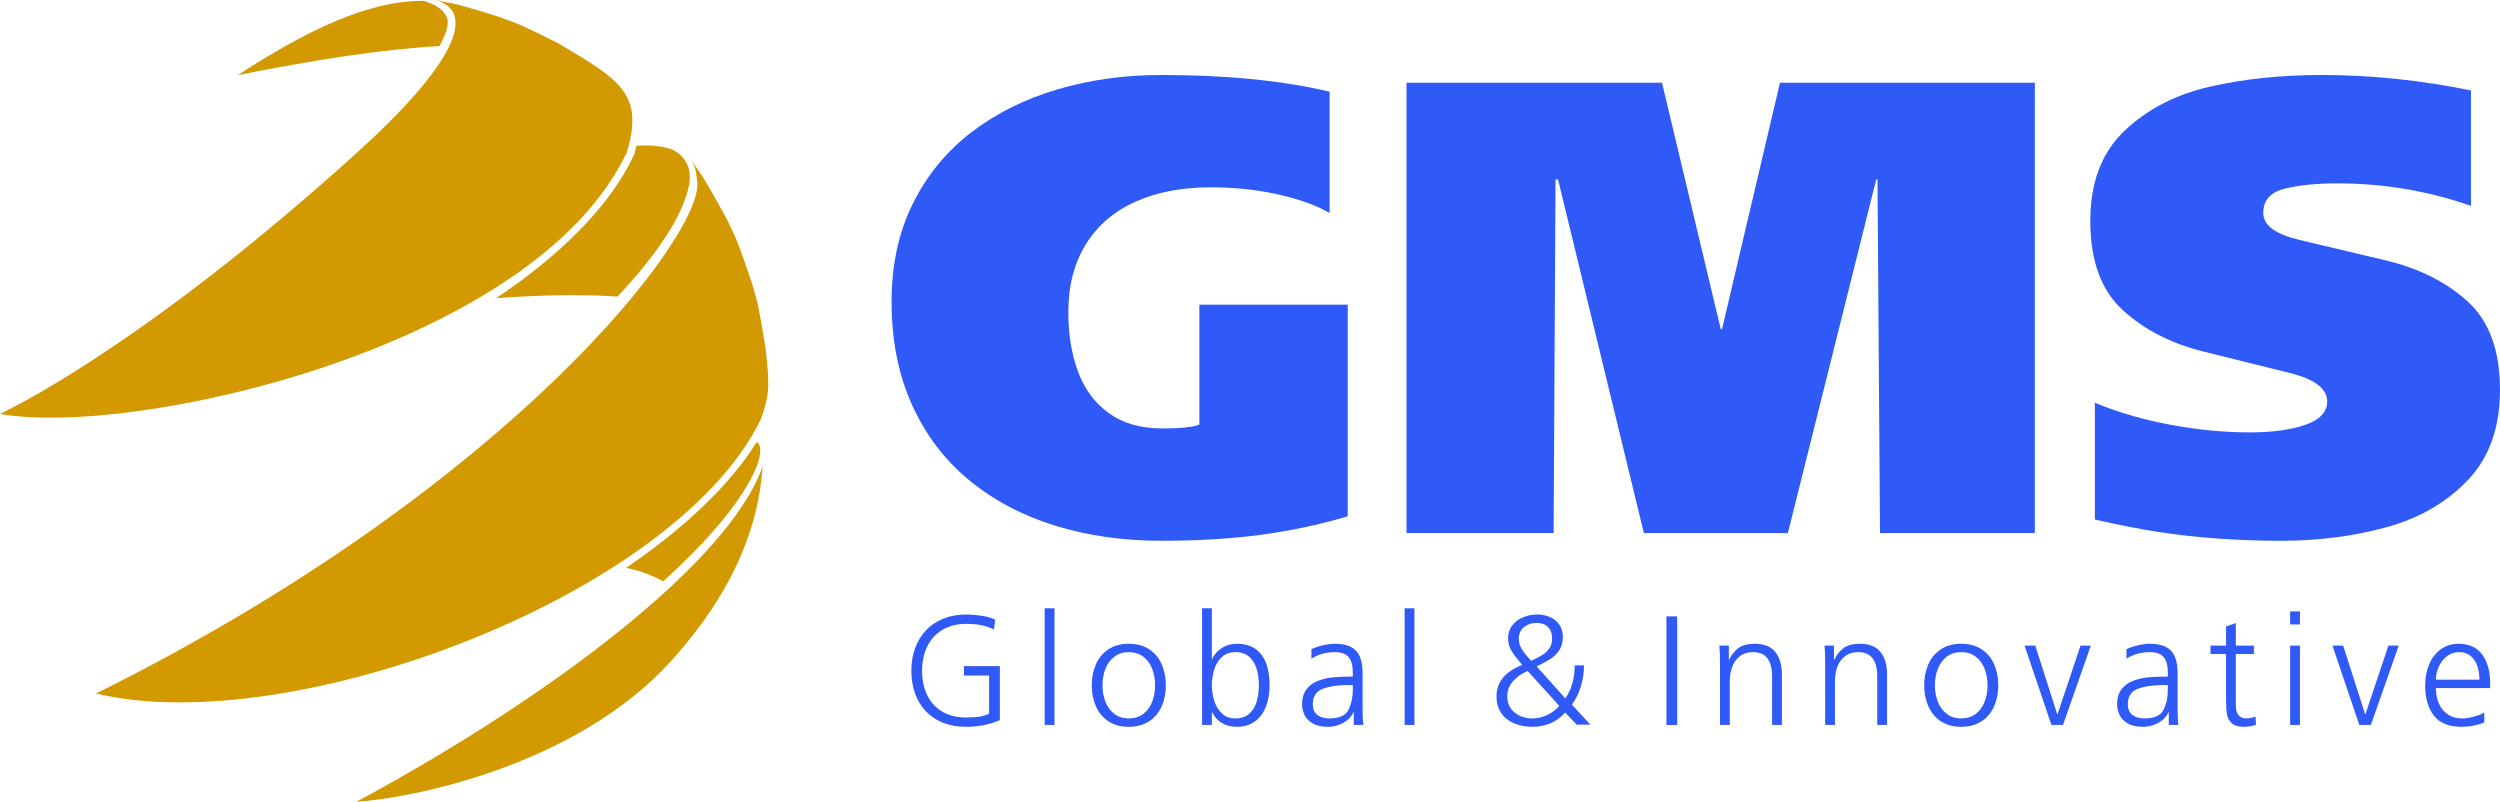
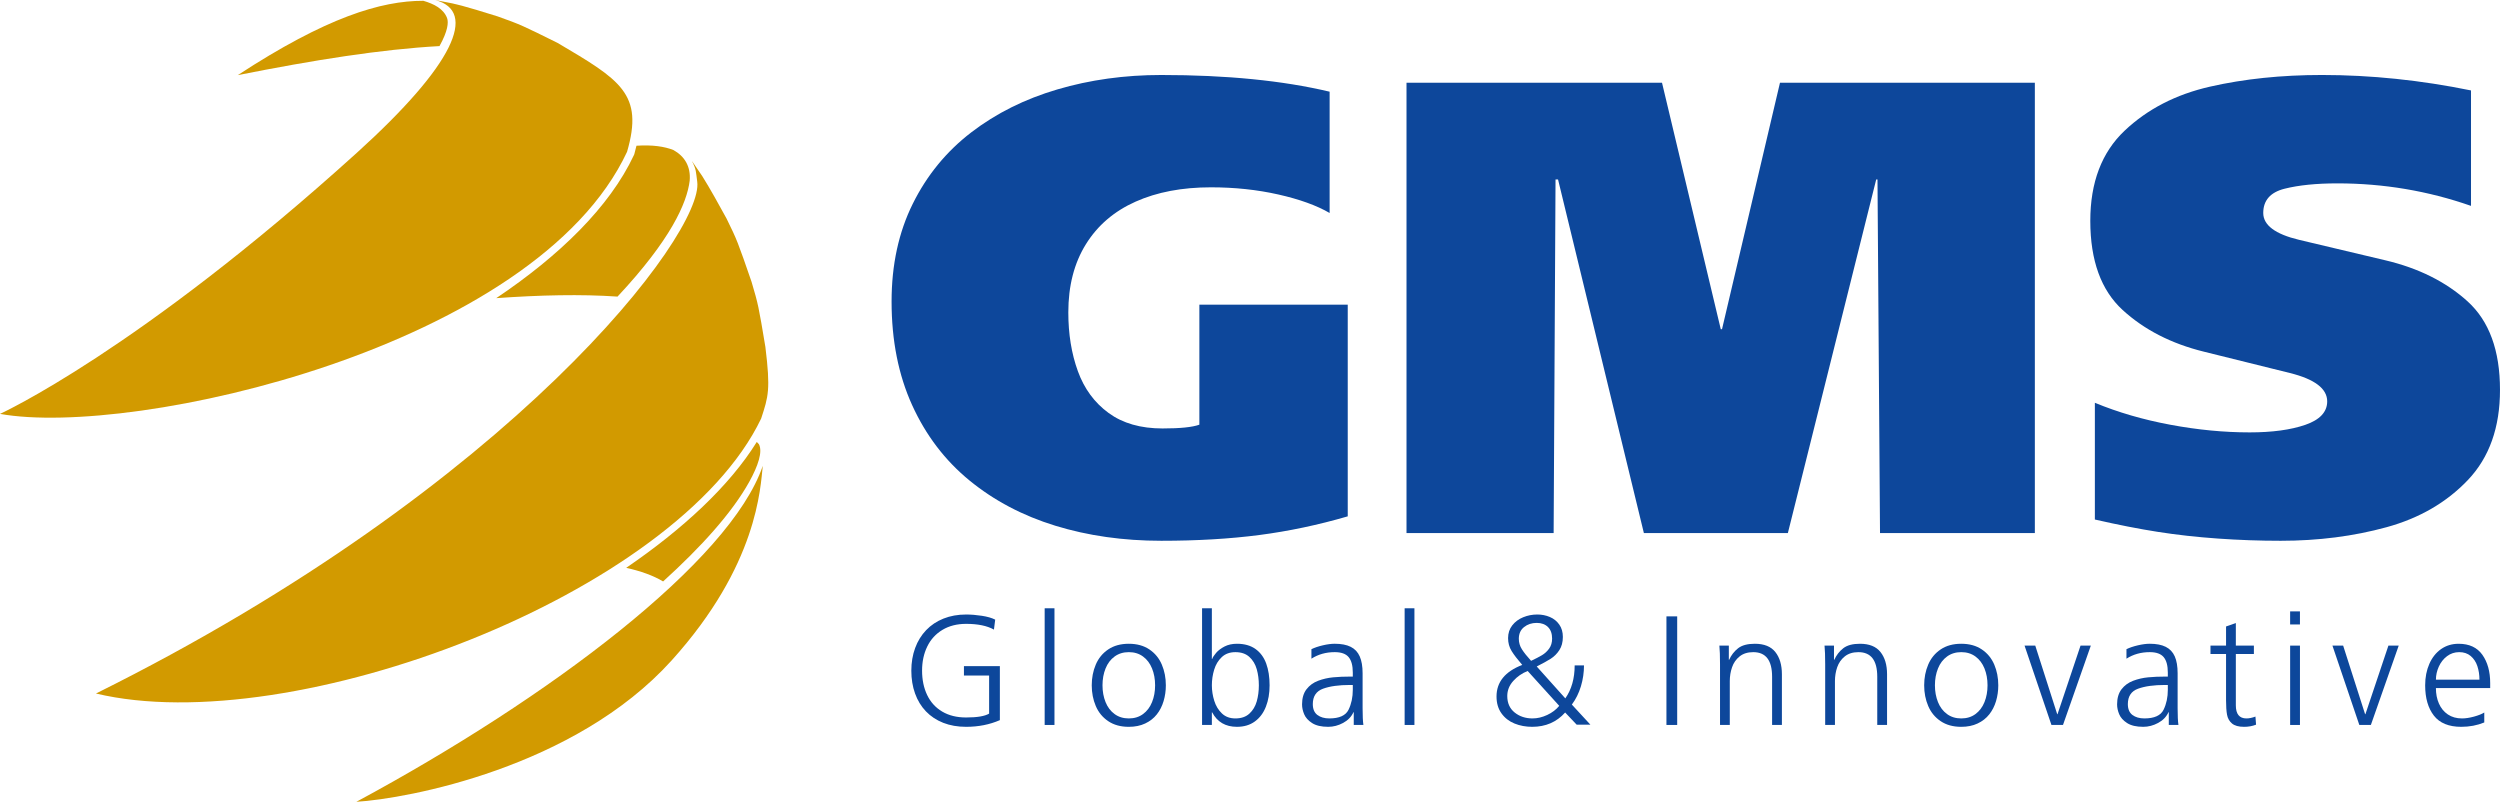
<svg xmlns="http://www.w3.org/2000/svg" xmlns:xlink="http://www.w3.org/1999/xlink" version="1.1" id="Шар_1" x="0px" y="0px" width="386.047px" height="123.814px" viewBox="0 0 386.047 123.814" enable-background="new 0 0 386.047 123.814" xml:space="preserve">
  <g>
    <defs>
      <rect id="SVGID_1_" width="386.047" height="123.814" />
    </defs>
    <clipPath id="SVGID_2_">
      <use xlink:href="#SVGID_1_" overflow="visible" />
    </clipPath>
    <path clip-path="url(#SVGID_2_)" fill="#D29A00" d="M97.959,23.767l-0.028,0.089l-0.037,0.084   c-3.763,8.048-11.574,15.591-21.264,22.1c6.746-0.48,13.088-0.63,18.726-0.24c8.219-8.783,10.716-14.433,11.145-17.89   c0.188-2.204-0.779-3.776-2.514-4.743c-1.385-0.544-3.207-0.826-5.704-0.664C98.182,22.918,98.085,23.329,97.959,23.767" />
    <path clip-path="url(#SVGID_2_)" fill="#D29A00" d="M115.708,74.385c1.351-2.437,2.091-4.644,1.483-5.786   c-0.093-0.128-0.219-0.232-0.334-0.348c-4.212,6.79-11.4,13.447-20.159,19.431c2.224,0.5,4.168,1.183,5.697,2.105   C108.243,84.484,113.054,79.179,115.708,74.385" />
    <path clip-path="url(#SVGID_2_)" fill="#D29A00" d="M69.036,2.789c-0.546-1.455-2.071-2.204-3.66-2.664   c-6.522-0.016-15.013,2.553-28.658,11.477c11.739-2.329,22.156-3.995,31.148-4.484C69.159,4.794,69.286,3.459,69.036,2.789" />
    <path clip-path="url(#SVGID_2_)" fill="#D29A00" d="M55.03,123.814c7.877-0.484,33.735-5.278,48.676-21.822   c13.344-14.777,13.7-26.711,14.083-30.058C112.737,86.703,84.926,107.708,55.03,123.814 M14.818,107.091   c30.251,7.241,89.703-15.276,102.716-42.454c1.126-3.427,1.464-4.461,0.657-11.06c-1.056-6.31-1.096-6.553-2.134-10.048   c-2.138-6.19-2.222-6.434-3.864-9.779c-1.089-1.993-2.554-4.648-3.762-6.571l-1.596-2.329c0.709,1.36,0.611,1.62,0.83,3.205   C108.756,35.935,79.335,75.048,14.818,107.091 M0,63.913c20.585,3.706,82.675-10.192,96.831-40.476   c2.605-8.939-1.019-11.078-10.711-16.8c-5.396-2.674-5.719-2.84-9.285-4.108C71.383,0.842,70.938,0.704,67.16,0l0.058,0.011   c6.589,1.745,2.868,10.019-12.051,23.526C21.247,54.245,0,63.913,0,63.913" />
-     <path clip-path="url(#SVGID_2_)" fill="#305AF7" d="M208.117,47.044v32.689c-4.557,1.331-9.108,2.291-13.657,2.884   c-4.549,0.591-9.595,0.889-15.14,0.889c-5.873,0-11.325-0.777-16.36-2.324c-5.035-1.548-9.447-3.876-13.242-6.979   c-3.796-3.107-6.75-6.987-8.866-11.64c-2.117-4.655-3.175-9.988-3.175-16.004c0-5.659,1.089-10.69,3.271-15.092   c2.182-4.404,5.19-8.076,9.024-11.02c3.835-2.943,8.271-5.157,13.306-6.64c5.036-1.485,10.383-2.227,16.042-2.227   c10.086,0,18.752,0.861,26,2.579v18.731c-2.01-1.169-4.654-2.121-7.93-2.86c-3.273-0.738-6.746-1.104-10.409-1.104   c-4.443,0-8.319,0.735-11.627,2.213c-3.308,1.474-5.866,3.668-7.674,6.578c-1.809,2.911-2.712,6.418-2.712,10.52   c0,3.339,0.49,6.365,1.472,9.073c0.98,2.708,2.56,4.86,4.742,6.458c2.182,1.596,4.959,2.394,8.331,2.394   c2.725,0,4.622-0.193,5.692-0.583V47.044H208.117z" />
-     <polygon clip-path="url(#SVGID_2_)" fill="#305AF7" points="217.191,82.314 217.191,12.773 256.645,12.773 265.719,50.839    265.91,50.839 274.863,12.773 314.219,12.773 314.219,82.314 290.309,82.314 289.92,27.709 289.723,27.709 276.08,82.314    253.846,82.314 240.59,27.709 240.203,27.709 239.91,82.314  " />
-     <path clip-path="url(#SVGID_2_)" fill="#305AF7" d="M381.57,13.964v17.828c-6.633-2.316-13.508-3.476-20.625-3.476   c-3.244,0-5.963,0.274-8.162,0.825c-2.197,0.553-3.295,1.802-3.295,3.748c0,1.88,1.844,3.262,5.531,4.145   c3.691,0.885,8.119,1.934,13.281,3.151c5.166,1.216,9.416,3.338,12.746,6.359c3.334,3.025,5,7.579,5,13.658   c0,5.804-1.65,10.443-4.951,13.915c-3.299,3.47-7.49,5.901-12.576,7.296c-5.082,1.395-10.527,2.094-16.332,2.094   c-3.242,0-6.479-0.114-9.705-0.343c-3.227-0.227-6.316-0.57-9.266-1.032c-2.953-0.462-6.197-1.1-9.73-1.909V62.196   c3.566,1.479,7.455,2.609,11.662,3.394c4.209,0.787,8.293,1.179,12.248,1.179c3.469,0,6.33-0.389,8.586-1.166   c2.252-0.779,3.381-1.987,3.381-3.623c0-1.963-1.918-3.422-5.752-4.379c-3.836-0.955-8.268-2.056-13.293-3.297   c-5.027-1.238-9.207-3.384-12.541-6.433c-3.33-3.049-4.996-7.636-4.996-13.768c0-5.933,1.762-10.571,5.289-13.912   c3.527-3.34,7.926-5.61,13.195-6.811c5.271-1.2,11.035-1.801,17.297-1.801C366.115,11.579,373.787,12.375,381.57,13.964" />
-     <path clip-path="url(#SVGID_2_)" fill="#305AF7" d="M152.738,110.195v-5.884h-3.888v-1.443h5.548v8.335   c-1.576,0.688-3.313,1.032-5.214,1.032c-1.306,0-2.483-0.206-3.531-0.618c-1.048-0.413-1.939-1.004-2.674-1.771   c-0.735-0.769-1.295-1.688-1.677-2.757c-0.384-1.07-0.576-2.244-0.576-3.528c0-1.262,0.198-2.429,0.59-3.495   c0.393-1.067,0.959-1.986,1.698-2.759c0.739-0.772,1.632-1.369,2.681-1.787c1.047-0.418,2.21-0.627,3.489-0.627   c0.762,0,1.572,0.065,2.428,0.196c0.857,0.132,1.545,0.329,2.065,0.596l-0.194,1.536c-1.059-0.591-2.493-0.886-4.299-0.886   c-1.404,0-2.621,0.31-3.651,0.927c-1.03,0.618-1.813,1.474-2.346,2.569c-0.534,1.094-0.801,2.338-0.801,3.729   c0,1.416,0.262,2.671,0.783,3.763c0.522,1.093,1.296,1.945,2.32,2.555c1.024,0.61,2.256,0.914,3.695,0.914   C150.897,110.792,152.082,110.592,152.738,110.195" />
-     <rect x="161.316" y="93.93" clip-path="url(#SVGID_2_)" fill="#305AF7" width="1.514" height="18.018" />
-     <path clip-path="url(#SVGID_2_)" fill="#305AF7" d="M168.586,105.825c0-1.158,0.207-2.224,0.622-3.199   c0.414-0.976,1.054-1.756,1.918-2.34c0.865-0.585,1.925-0.877,3.181-0.877s2.316,0.292,3.181,0.877   c0.864,0.584,1.504,1.364,1.919,2.34c0.414,0.976,0.622,2.041,0.622,3.199c0,0.845-0.116,1.656-0.347,2.434   c-0.23,0.778-0.58,1.465-1.047,2.056c-0.468,0.592-1.067,1.062-1.796,1.404c-0.729,0.345-1.574,0.517-2.532,0.517   c-1.256,0-2.316-0.292-3.181-0.877c-0.864-0.584-1.504-1.363-1.918-2.337C168.793,108.047,168.586,106.982,168.586,105.825    M170.247,105.825c0,0.949,0.157,1.813,0.472,2.595c0.314,0.78,0.779,1.396,1.396,1.844c0.615,0.452,1.347,0.675,2.196,0.675   c0.852,0,1.585-0.223,2.196-0.675c0.612-0.448,1.075-1.063,1.39-1.844c0.315-0.781,0.473-1.646,0.473-2.595   c0-0.953-0.158-1.822-0.473-2.601c-0.315-0.78-0.778-1.396-1.39-1.845c-0.611-0.45-1.344-0.676-2.196-0.676   c-0.849,0-1.581,0.226-2.196,0.676c-0.617,0.449-1.082,1.064-1.396,1.845C170.404,104.002,170.247,104.872,170.247,105.825" />
-     <path clip-path="url(#SVGID_2_)" fill="#305AF7" d="M185.621,111.948V93.929h1.513v7.83h0.048c0.09-0.258,0.294-0.572,0.61-0.944   c0.317-0.371,0.748-0.698,1.296-0.982c0.548-0.283,1.187-0.424,1.917-0.424c1.155,0,2.108,0.268,2.864,0.806   c0.753,0.538,1.306,1.287,1.656,2.246c0.349,0.96,0.524,2.082,0.524,3.364c0,1.224-0.188,2.322-0.568,3.293   c-0.379,0.973-0.948,1.735-1.706,2.288c-0.759,0.554-1.682,0.829-2.77,0.829c-1.763,0-3.037-0.744-3.823-2.234h-0.048v1.947   H185.621z M194.391,105.825c0-0.888-0.108-1.717-0.325-2.484c-0.218-0.769-0.596-1.399-1.136-1.895   c-0.539-0.494-1.26-0.742-2.164-0.742c-0.859,0-1.562,0.256-2.105,0.77c-0.543,0.512-0.934,1.158-1.17,1.938   c-0.237,0.779-0.356,1.584-0.356,2.413c0,0.81,0.124,1.606,0.37,2.393c0.247,0.785,0.64,1.437,1.183,1.95   c0.541,0.516,1.234,0.771,2.078,0.771c0.904,0,1.625-0.247,2.164-0.743c0.541-0.497,0.918-1.127,1.136-1.893   C194.282,107.539,194.391,106.712,194.391,105.825" />
-     <path clip-path="url(#SVGID_2_)" fill="#305AF7" d="M209.045,111.948v-1.971h-0.047c-0.316,0.7-0.848,1.252-1.59,1.654   c-0.744,0.402-1.514,0.604-2.307,0.604c-1.061,0-1.892-0.194-2.492-0.583s-1.009-0.844-1.224-1.365   c-0.216-0.519-0.323-1.023-0.323-1.512c0-0.966,0.229-1.746,0.688-2.34c0.457-0.595,1.055-1.031,1.789-1.309   c0.736-0.277,1.51-0.455,2.318-0.534c0.812-0.078,1.729-0.116,2.754-0.116h0.287v-0.623c0-1.074-0.213-1.868-0.643-2.381   c-0.428-0.513-1.143-0.769-2.145-0.769c-1.352,0-2.553,0.337-3.601,1.01v-1.467c0.481-0.235,1.067-0.432,1.757-0.595   s1.305-0.243,1.844-0.243c1.01,0,1.83,0.157,2.465,0.475c0.634,0.316,1.098,0.81,1.393,1.478c0.295,0.669,0.443,1.538,0.443,2.609   v5.409c0,1.153,0.041,2.009,0.123,2.568H209.045z M208.898,106.516v-0.744h-0.434c-1.712,0-3.098,0.191-4.156,0.575   c-1.056,0.383-1.586,1.177-1.586,2.381c0,0.762,0.237,1.322,0.709,1.677c0.473,0.355,1.088,0.533,1.842,0.533   c1.541,0,2.531-0.447,2.969-1.345S208.898,107.67,208.898,106.516" />
-     <rect x="216.902" y="93.93" clip-path="url(#SVGID_2_)" fill="#305AF7" width="1.512" height="18.018" />
-     <path clip-path="url(#SVGID_2_)" fill="#305AF7" d="M237.299,102.916l4.416,4.927c0.963-1.381,1.443-3.079,1.443-5.097h1.441   c0,1.099-0.158,2.176-0.477,3.235c-0.32,1.058-0.785,1.996-1.399,2.817l2.862,3.103h-2.119l-1.777-1.877   c-1.311,1.475-3.008,2.211-5.091,2.211c-0.987,0-1.897-0.17-2.733-0.51c-0.836-0.341-1.506-0.863-2.012-1.572   c-0.508-0.707-0.762-1.575-0.762-2.604c0-2.229,1.324-3.854,3.973-4.873c-0.732-0.843-1.279-1.557-1.643-2.146   c-0.363-0.588-0.545-1.252-0.545-1.99c0-0.763,0.213-1.42,0.645-1.972c0.43-0.551,0.99-0.969,1.684-1.252   c0.691-0.283,1.42-0.425,2.188-0.425c0.684,0,1.328,0.128,1.932,0.384c0.606,0.256,1.09,0.646,1.459,1.173   c0.367,0.526,0.551,1.161,0.551,1.903c0,0.81-0.182,1.49-0.543,2.042c-0.36,0.552-0.805,0.994-1.328,1.329   C238.938,102.055,238.217,102.455,237.299,102.916 M240.775,108.994l-4.873-5.38c-0.869,0.34-1.609,0.854-2.227,1.539   c-0.615,0.686-0.924,1.461-0.924,2.326c0,1.086,0.381,1.936,1.139,2.545c0.758,0.61,1.678,0.914,2.756,0.914   c0.756,0,1.514-0.179,2.275-0.535C239.686,110.045,240.303,109.575,240.775,108.994 M234.535,98.639c0,0.586,0.16,1.13,0.479,1.628   c0.317,0.5,0.791,1.092,1.416,1.78c0.696-0.327,1.257-0.619,1.683-0.874c0.426-0.254,0.793-0.591,1.1-1.011   c0.307-0.421,0.461-0.938,0.461-1.547c0-0.778-0.215-1.376-0.645-1.797c-0.432-0.421-1.008-0.631-1.73-0.631   c-0.764,0-1.414,0.213-1.953,0.643C234.806,97.258,234.535,97.862,234.535,98.639" />
-     <rect x="257.33" y="95.179" clip-path="url(#SVGID_2_)" fill="#305AF7" width="1.66" height="16.768" />
-     <path clip-path="url(#SVGID_2_)" fill="#305AF7" d="M265.604,111.948v-9.367c0-1.267-0.033-2.229-0.1-2.886h1.461v2.188h0.047   c0.325-0.716,0.783-1.307,1.375-1.774c0.594-0.467,1.457-0.7,2.59-0.7c1.436,0,2.49,0.424,3.166,1.275   c0.678,0.851,1.016,1.993,1.016,3.433v7.831h-1.514V104.5c0-2.531-0.969-3.796-2.908-3.796c-0.861,0-1.564,0.221-2.109,0.66   c-0.545,0.438-0.934,0.998-1.165,1.672c-0.233,0.674-0.351,1.387-0.351,2.138v6.774H265.604z" />
-     <path clip-path="url(#SVGID_2_)" fill="#305AF7" d="M281.842,111.948v-9.367c0-1.267-0.033-2.229-0.1-2.886h1.461v2.188h0.047   c0.324-0.716,0.783-1.307,1.375-1.774c0.594-0.467,1.455-0.7,2.59-0.7c1.436,0,2.49,0.424,3.166,1.275   c0.678,0.851,1.016,1.993,1.016,3.433v7.831h-1.514V104.5c0-2.531-0.969-3.796-2.908-3.796c-0.861,0-1.564,0.221-2.109,0.66   c-0.546,0.438-0.934,0.998-1.168,1.672c-0.232,0.674-0.348,1.387-0.348,2.138v6.774H281.842z" />
-     <path clip-path="url(#SVGID_2_)" fill="#305AF7" d="M297.129,105.825c0-1.158,0.207-2.224,0.623-3.199   c0.414-0.976,1.053-1.756,1.918-2.34c0.865-0.585,1.926-0.877,3.182-0.877s2.316,0.292,3.18,0.877   c0.865,0.584,1.504,1.364,1.92,2.34c0.414,0.976,0.621,2.041,0.621,3.199c0,0.845-0.115,1.656-0.345,2.434   c-0.231,0.778-0.581,1.465-1.05,2.056c-0.467,0.592-1.064,1.062-1.795,1.404c-0.73,0.345-1.574,0.517-2.531,0.517   c-1.256,0-2.316-0.292-3.182-0.877c-0.865-0.584-1.504-1.363-1.918-2.337C297.336,108.047,297.129,106.982,297.129,105.825    M298.789,105.825c0,0.949,0.158,1.813,0.473,2.595c0.314,0.78,0.779,1.396,1.396,1.844c0.615,0.452,1.348,0.675,2.195,0.675   c0.854,0,1.586-0.223,2.197-0.675c0.611-0.448,1.074-1.063,1.391-1.844c0.314-0.781,0.471-1.646,0.471-2.595   c0-0.953-0.156-1.822-0.471-2.601c-0.316-0.78-0.779-1.396-1.391-1.845c-0.611-0.45-1.344-0.676-2.197-0.676   c-0.848,0-1.58,0.226-2.195,0.676c-0.617,0.449-1.082,1.064-1.396,1.845C298.947,104.002,298.789,104.872,298.789,105.825" />
-     <polygon clip-path="url(#SVGID_2_)" fill="#305AF7" points="322.863,99.695 318.564,111.948 316.781,111.948 312.629,99.695    314.283,99.695 317.672,110.288 317.719,110.288 321.273,99.695  " />
-     <path clip-path="url(#SVGID_2_)" fill="#305AF7" d="M334.902,111.948v-1.971h-0.047c-0.318,0.7-0.848,1.252-1.592,1.654   c-0.742,0.402-1.512,0.604-2.307,0.604c-1.061,0-1.891-0.194-2.492-0.583c-0.6-0.389-1.008-0.844-1.223-1.365   c-0.215-0.519-0.322-1.023-0.322-1.512c0-0.966,0.229-1.746,0.686-2.34c0.457-0.595,1.055-1.031,1.791-1.309   s1.508-0.455,2.318-0.534c0.811-0.078,1.727-0.116,2.752-0.116h0.287v-0.623c0-1.074-0.213-1.868-0.641-2.381   c-0.43-0.513-1.143-0.769-2.145-0.769c-1.354,0-2.553,0.337-3.602,1.01v-1.467c0.48-0.235,1.066-0.432,1.756-0.595   c0.691-0.163,1.307-0.243,1.846-0.243c1.008,0,1.83,0.157,2.463,0.475c0.634,0.316,1.1,0.81,1.395,1.478   c0.295,0.669,0.441,1.538,0.441,2.609v5.409c0,1.153,0.041,2.009,0.125,2.568H334.902z M334.754,106.516v-0.744h-0.434   c-1.711,0-3.098,0.191-4.154,0.575c-1.06,0.383-1.586,1.177-1.586,2.381c0,0.762,0.236,1.322,0.709,1.677   c0.473,0.355,1.086,0.533,1.842,0.533c1.541,0,2.529-0.447,2.967-1.345S334.754,107.67,334.754,106.516" />
-     <path clip-path="url(#SVGID_2_)" fill="#305AF7" d="M348.043,99.695v1.296h-2.787v7.931c0,1.345,0.545,2.017,1.631,2.017   c0.424,0,0.889-0.096,1.396-0.286l0.094,1.249c-0.566,0.224-1.182,0.334-1.848,0.334c-0.84,0-1.463-0.173-1.871-0.52   c-0.406-0.346-0.66-0.796-0.762-1.351c-0.102-0.557-0.152-1.293-0.152-2.212v-7.162h-2.404v-1.296h2.404v-2.956l1.512-0.527v3.483   H348.043z" />
-     <path clip-path="url(#SVGID_2_)" fill="#305AF7" d="M355.154,96.428h-1.515v-2.018h1.515V96.428z M353.641,99.695h1.515v12.253   h-1.515V99.695z" />
-     <polygon clip-path="url(#SVGID_2_)" fill="#305AF7" points="370.406,99.695 366.107,111.948 364.324,111.948 360.172,99.695    361.826,99.695 365.217,110.288 365.264,110.288 368.816,99.695  " />
-     <path clip-path="url(#SVGID_2_)" fill="#305AF7" d="M383.619,110.024v1.537c-1.096,0.449-2.281,0.674-3.555,0.674   c-1.924,0-3.334-0.578-4.229-1.733c-0.896-1.155-1.344-2.715-1.344-4.677c0-1.232,0.215-2.337,0.645-3.313   c0.432-0.978,1.037-1.739,1.818-2.286c0.783-0.545,1.684-0.816,2.705-0.816c1.634,0,2.854,0.566,3.662,1.699   c0.806,1.135,1.211,2.594,1.211,4.377v0.768h-8.381c0,0.884,0.154,1.68,0.467,2.392c0.311,0.709,0.77,1.269,1.377,1.679   c0.609,0.41,1.338,0.615,2.191,0.615c0.531,0,1.145-0.093,1.84-0.28C382.721,110.469,383.25,110.258,383.619,110.024    M376.152,104.956h6.721c0-0.754-0.107-1.453-0.322-2.096c-0.215-0.644-0.559-1.163-1.029-1.561   c-0.471-0.396-1.061-0.596-1.769-0.596c-0.712,0-1.341,0.21-1.888,0.625c-0.549,0.416-0.971,0.954-1.268,1.613   C376.301,103.6,376.152,104.272,376.152,104.956" />
+     <path clip-path="url(#SVGID_2_)" fill="#0D479B" d="M208.117,47.044v32.689c-4.557,1.331-9.108,2.291-13.657,2.884   c-4.549,0.591-9.595,0.889-15.14,0.889c-5.873,0-11.325-0.777-16.36-2.324c-5.035-1.548-9.447-3.876-13.242-6.979   c-3.796-3.107-6.75-6.987-8.866-11.64c-2.117-4.655-3.175-9.988-3.175-16.004c0-5.659,1.089-10.69,3.271-15.092   c2.182-4.404,5.19-8.076,9.024-11.02c3.835-2.943,8.271-5.157,13.306-6.64c5.036-1.485,10.383-2.227,16.042-2.227   c10.086,0,18.752,0.861,26,2.579v18.731c-2.01-1.169-4.654-2.121-7.93-2.86c-3.273-0.738-6.746-1.104-10.409-1.104   c-4.443,0-8.319,0.735-11.627,2.213c-3.308,1.474-5.866,3.668-7.674,6.578c-1.809,2.911-2.712,6.418-2.712,10.52   c0,3.339,0.49,6.365,1.472,9.073c0.98,2.708,2.56,4.86,4.742,6.458c2.182,1.596,4.959,2.394,8.331,2.394   c2.725,0,4.622-0.193,5.692-0.583V47.044H208.117z" />
+     <polygon clip-path="url(#SVGID_2_)" fill="#0D479B" points="217.191,82.314 217.191,12.773 256.645,12.773 265.719,50.839    265.91,50.839 274.863,12.773 314.219,12.773 314.219,82.314 290.309,82.314 289.92,27.709 289.723,27.709 276.08,82.314    253.846,82.314 240.59,27.709 240.203,27.709 239.91,82.314  " />
+     <path clip-path="url(#SVGID_2_)" fill="#0D479B" d="M381.57,13.964v17.828c-6.633-2.316-13.508-3.476-20.625-3.476   c-3.244,0-5.963,0.274-8.162,0.825c-2.197,0.553-3.295,1.802-3.295,3.748c0,1.88,1.844,3.262,5.531,4.145   c3.691,0.885,8.119,1.934,13.281,3.151c5.166,1.216,9.416,3.338,12.746,6.359c3.334,3.025,5,7.579,5,13.658   c0,5.804-1.65,10.443-4.951,13.915c-3.299,3.47-7.49,5.901-12.576,7.296c-5.082,1.395-10.527,2.094-16.332,2.094   c-3.242,0-6.479-0.114-9.705-0.343c-3.227-0.227-6.316-0.57-9.266-1.032c-2.953-0.462-6.197-1.1-9.73-1.909V62.196   c3.566,1.479,7.455,2.609,11.662,3.394c4.209,0.787,8.293,1.179,12.248,1.179c3.469,0,6.33-0.389,8.586-1.166   c2.252-0.779,3.381-1.987,3.381-3.623c0-1.963-1.918-3.422-5.752-4.379c-3.836-0.955-8.268-2.056-13.293-3.297   c-5.027-1.238-9.207-3.384-12.541-6.433c-3.33-3.049-4.996-7.636-4.996-13.768c0-5.933,1.762-10.571,5.289-13.912   c3.527-3.34,7.926-5.61,13.195-6.811c5.271-1.2,11.035-1.801,17.297-1.801C366.115,11.579,373.787,12.375,381.57,13.964" />
+     <path clip-path="url(#SVGID_2_)" fill="#0D479B" d="M152.738,110.195v-5.884h-3.888v-1.443h5.548v8.335   c-1.576,0.688-3.313,1.032-5.214,1.032c-1.306,0-2.483-0.206-3.531-0.618c-1.048-0.413-1.939-1.004-2.674-1.771   c-0.735-0.769-1.295-1.688-1.677-2.757c-0.384-1.07-0.576-2.244-0.576-3.528c0-1.262,0.198-2.429,0.59-3.495   c0.393-1.067,0.959-1.986,1.698-2.759c0.739-0.772,1.632-1.369,2.681-1.787c1.047-0.418,2.21-0.627,3.489-0.627   c0.762,0,1.572,0.065,2.428,0.196c0.857,0.132,1.545,0.329,2.065,0.596l-0.194,1.536c-1.059-0.591-2.493-0.886-4.299-0.886   c-1.404,0-2.621,0.31-3.651,0.927c-1.03,0.618-1.813,1.474-2.346,2.569c-0.534,1.094-0.801,2.338-0.801,3.729   c0,1.416,0.262,2.671,0.783,3.763c0.522,1.093,1.296,1.945,2.32,2.555c1.024,0.61,2.256,0.914,3.695,0.914   C150.897,110.792,152.082,110.592,152.738,110.195" />
+     <rect x="161.316" y="93.93" clip-path="url(#SVGID_2_)" fill="#0D479B" width="1.514" height="18.018" />
+     <path clip-path="url(#SVGID_2_)" fill="#0D479B" d="M168.586,105.825c0-1.158,0.207-2.224,0.622-3.199   c0.414-0.976,1.054-1.756,1.918-2.34c0.865-0.585,1.925-0.877,3.181-0.877s2.316,0.292,3.181,0.877   c0.864,0.584,1.504,1.364,1.919,2.34c0.414,0.976,0.622,2.041,0.622,3.199c0,0.845-0.116,1.656-0.347,2.434   c-0.23,0.778-0.58,1.465-1.047,2.056c-0.468,0.592-1.067,1.062-1.796,1.404c-0.729,0.345-1.574,0.517-2.532,0.517   c-1.256,0-2.316-0.292-3.181-0.877c-0.864-0.584-1.504-1.363-1.918-2.337C168.793,108.047,168.586,106.982,168.586,105.825    M170.247,105.825c0,0.949,0.157,1.813,0.472,2.595c0.314,0.78,0.779,1.396,1.396,1.844c0.615,0.452,1.347,0.675,2.196,0.675   c0.852,0,1.585-0.223,2.196-0.675c0.612-0.448,1.075-1.063,1.39-1.844c0.315-0.781,0.473-1.646,0.473-2.595   c0-0.953-0.158-1.822-0.473-2.601c-0.315-0.78-0.778-1.396-1.39-1.845c-0.611-0.45-1.344-0.676-2.196-0.676   c-0.849,0-1.581,0.226-2.196,0.676c-0.617,0.449-1.082,1.064-1.396,1.845C170.404,104.002,170.247,104.872,170.247,105.825" />
+     <path clip-path="url(#SVGID_2_)" fill="#0D479B" d="M185.621,111.948V93.929h1.513v7.83h0.048c0.09-0.258,0.294-0.572,0.61-0.944   c0.317-0.371,0.748-0.698,1.296-0.982c0.548-0.283,1.187-0.424,1.917-0.424c1.155,0,2.108,0.268,2.864,0.806   c0.753,0.538,1.306,1.287,1.656,2.246c0.349,0.96,0.524,2.082,0.524,3.364c0,1.224-0.188,2.322-0.568,3.293   c-0.379,0.973-0.948,1.735-1.706,2.288c-0.759,0.554-1.682,0.829-2.77,0.829c-1.763,0-3.037-0.744-3.823-2.234h-0.048v1.947   H185.621z M194.391,105.825c0-0.888-0.108-1.717-0.325-2.484c-0.218-0.769-0.596-1.399-1.136-1.895   c-0.539-0.494-1.26-0.742-2.164-0.742c-0.859,0-1.562,0.256-2.105,0.77c-0.543,0.512-0.934,1.158-1.17,1.938   c-0.237,0.779-0.356,1.584-0.356,2.413c0,0.81,0.124,1.606,0.37,2.393c0.247,0.785,0.64,1.437,1.183,1.95   c0.541,0.516,1.234,0.771,2.078,0.771c0.904,0,1.625-0.247,2.164-0.743c0.541-0.497,0.918-1.127,1.136-1.893   C194.282,107.539,194.391,106.712,194.391,105.825" />
+     <path clip-path="url(#SVGID_2_)" fill="#0D479B" d="M209.045,111.948v-1.971h-0.047c-0.316,0.7-0.848,1.252-1.59,1.654   c-0.744,0.402-1.514,0.604-2.307,0.604c-1.061,0-1.892-0.194-2.492-0.583s-1.009-0.844-1.224-1.365   c-0.216-0.519-0.323-1.023-0.323-1.512c0-0.966,0.229-1.746,0.688-2.34c0.457-0.595,1.055-1.031,1.789-1.309   c0.736-0.277,1.51-0.455,2.318-0.534c0.812-0.078,1.729-0.116,2.754-0.116h0.287v-0.623c0-1.074-0.213-1.868-0.643-2.381   c-0.428-0.513-1.143-0.769-2.145-0.769c-1.352,0-2.553,0.337-3.601,1.01v-1.467c0.481-0.235,1.067-0.432,1.757-0.595   s1.305-0.243,1.844-0.243c1.01,0,1.83,0.157,2.465,0.475c0.634,0.316,1.098,0.81,1.393,1.478c0.295,0.669,0.443,1.538,0.443,2.609   v5.409c0,1.153,0.041,2.009,0.123,2.568H209.045z M208.898,106.516v-0.744h-0.434c-1.712,0-3.098,0.191-4.156,0.575   c-1.056,0.383-1.586,1.177-1.586,2.381c0,0.762,0.237,1.322,0.709,1.677c0.473,0.355,1.088,0.533,1.842,0.533   c1.541,0,2.531-0.447,2.969-1.345S208.898,107.67,208.898,106.516" />
+     <rect x="216.902" y="93.93" clip-path="url(#SVGID_2_)" fill="#0D479B" width="1.512" height="18.018" />
+     <path clip-path="url(#SVGID_2_)" fill="#0D479B" d="M237.299,102.916l4.416,4.927c0.963-1.381,1.443-3.079,1.443-5.097h1.441   c0,1.099-0.158,2.176-0.477,3.235c-0.32,1.058-0.785,1.996-1.399,2.817l2.862,3.103h-2.119l-1.777-1.877   c-1.311,1.475-3.008,2.211-5.091,2.211c-0.987,0-1.897-0.17-2.733-0.51c-0.836-0.341-1.506-0.863-2.012-1.572   c-0.508-0.707-0.762-1.575-0.762-2.604c0-2.229,1.324-3.854,3.973-4.873c-0.732-0.843-1.279-1.557-1.643-2.146   c-0.363-0.588-0.545-1.252-0.545-1.99c0-0.763,0.213-1.42,0.645-1.972c0.43-0.551,0.99-0.969,1.684-1.252   c0.691-0.283,1.42-0.425,2.188-0.425c0.684,0,1.328,0.128,1.932,0.384c0.606,0.256,1.09,0.646,1.459,1.173   c0.367,0.526,0.551,1.161,0.551,1.903c0,0.81-0.182,1.49-0.543,2.042c-0.36,0.552-0.805,0.994-1.328,1.329   C238.938,102.055,238.217,102.455,237.299,102.916 M240.775,108.994l-4.873-5.38c-0.869,0.34-1.609,0.854-2.227,1.539   c-0.615,0.686-0.924,1.461-0.924,2.326c0,1.086,0.381,1.936,1.139,2.545c0.758,0.61,1.678,0.914,2.756,0.914   c0.756,0,1.514-0.179,2.275-0.535C239.686,110.045,240.303,109.575,240.775,108.994 M234.535,98.639c0,0.586,0.16,1.13,0.479,1.628   c0.317,0.5,0.791,1.092,1.416,1.78c0.696-0.327,1.257-0.619,1.683-0.874c0.426-0.254,0.793-0.591,1.1-1.011   c0.307-0.421,0.461-0.938,0.461-1.547c0-0.778-0.215-1.376-0.645-1.797c-0.432-0.421-1.008-0.631-1.73-0.631   c-0.764,0-1.414,0.213-1.953,0.643C234.806,97.258,234.535,97.862,234.535,98.639" />
+     <rect x="257.33" y="95.179" clip-path="url(#SVGID_2_)" fill="#0D479B" width="1.66" height="16.768" />
+     <path clip-path="url(#SVGID_2_)" fill="#0D479B" d="M265.604,111.948v-9.367c0-1.267-0.033-2.229-0.1-2.886h1.461v2.188h0.047   c0.325-0.716,0.783-1.307,1.375-1.774c0.594-0.467,1.457-0.7,2.59-0.7c1.436,0,2.49,0.424,3.166,1.275   c0.678,0.851,1.016,1.993,1.016,3.433v7.831h-1.514V104.5c0-2.531-0.969-3.796-2.908-3.796c-0.861,0-1.564,0.221-2.109,0.66   c-0.545,0.438-0.934,0.998-1.165,1.672c-0.233,0.674-0.351,1.387-0.351,2.138v6.774H265.604z" />
+     <path clip-path="url(#SVGID_2_)" fill="#0D479B" d="M281.842,111.948v-9.367c0-1.267-0.033-2.229-0.1-2.886h1.461v2.188h0.047   c0.324-0.716,0.783-1.307,1.375-1.774c0.594-0.467,1.455-0.7,2.59-0.7c1.436,0,2.49,0.424,3.166,1.275   c0.678,0.851,1.016,1.993,1.016,3.433v7.831h-1.514V104.5c0-2.531-0.969-3.796-2.908-3.796c-0.861,0-1.564,0.221-2.109,0.66   c-0.546,0.438-0.934,0.998-1.168,1.672c-0.232,0.674-0.348,1.387-0.348,2.138v6.774H281.842z" />
+     <path clip-path="url(#SVGID_2_)" fill="#0D479B" d="M297.129,105.825c0-1.158,0.207-2.224,0.623-3.199   c0.414-0.976,1.053-1.756,1.918-2.34c0.865-0.585,1.926-0.877,3.182-0.877s2.316,0.292,3.18,0.877   c0.865,0.584,1.504,1.364,1.92,2.34c0.414,0.976,0.621,2.041,0.621,3.199c0,0.845-0.115,1.656-0.345,2.434   c-0.231,0.778-0.581,1.465-1.05,2.056c-0.467,0.592-1.064,1.062-1.795,1.404c-0.73,0.345-1.574,0.517-2.531,0.517   c-1.256,0-2.316-0.292-3.182-0.877c-0.865-0.584-1.504-1.363-1.918-2.337C297.336,108.047,297.129,106.982,297.129,105.825    M298.789,105.825c0,0.949,0.158,1.813,0.473,2.595c0.314,0.78,0.779,1.396,1.396,1.844c0.615,0.452,1.348,0.675,2.195,0.675   c0.854,0,1.586-0.223,2.197-0.675c0.611-0.448,1.074-1.063,1.391-1.844c0.314-0.781,0.471-1.646,0.471-2.595   c0-0.953-0.156-1.822-0.471-2.601c-0.316-0.78-0.779-1.396-1.391-1.845c-0.611-0.45-1.344-0.676-2.197-0.676   c-0.848,0-1.58,0.226-2.195,0.676c-0.617,0.449-1.082,1.064-1.396,1.845C298.947,104.002,298.789,104.872,298.789,105.825" />
+     <polygon clip-path="url(#SVGID_2_)" fill="#0D479B" points="322.863,99.695 318.564,111.948 316.781,111.948 312.629,99.695    314.283,99.695 317.672,110.288 317.719,110.288 321.273,99.695  " />
+     <path clip-path="url(#SVGID_2_)" fill="#0D479B" d="M334.902,111.948v-1.971h-0.047c-0.318,0.7-0.848,1.252-1.592,1.654   c-0.742,0.402-1.512,0.604-2.307,0.604c-1.061,0-1.891-0.194-2.492-0.583c-0.6-0.389-1.008-0.844-1.223-1.365   c-0.215-0.519-0.322-1.023-0.322-1.512c0-0.966,0.229-1.746,0.686-2.34c0.457-0.595,1.055-1.031,1.791-1.309   s1.508-0.455,2.318-0.534c0.811-0.078,1.727-0.116,2.752-0.116h0.287v-0.623c0-1.074-0.213-1.868-0.641-2.381   c-0.43-0.513-1.143-0.769-2.145-0.769c-1.354,0-2.553,0.337-3.602,1.01v-1.467c0.48-0.235,1.066-0.432,1.756-0.595   c0.691-0.163,1.307-0.243,1.846-0.243c1.008,0,1.83,0.157,2.463,0.475c0.634,0.316,1.1,0.81,1.395,1.478   c0.295,0.669,0.441,1.538,0.441,2.609v5.409c0,1.153,0.041,2.009,0.125,2.568H334.902z M334.754,106.516v-0.744h-0.434   c-1.711,0-3.098,0.191-4.154,0.575c-1.06,0.383-1.586,1.177-1.586,2.381c0,0.762,0.236,1.322,0.709,1.677   c0.473,0.355,1.086,0.533,1.842,0.533c1.541,0,2.529-0.447,2.967-1.345S334.754,107.67,334.754,106.516" />
+     <path clip-path="url(#SVGID_2_)" fill="#0D479B" d="M348.043,99.695v1.296h-2.787v7.931c0,1.345,0.545,2.017,1.631,2.017   c0.424,0,0.889-0.096,1.396-0.286l0.094,1.249c-0.566,0.224-1.182,0.334-1.848,0.334c-0.84,0-1.463-0.173-1.871-0.52   c-0.406-0.346-0.66-0.796-0.762-1.351c-0.102-0.557-0.152-1.293-0.152-2.212v-7.162h-2.404v-1.296h2.404v-2.956l1.512-0.527v3.483   H348.043z" />
+     <path clip-path="url(#SVGID_2_)" fill="#0D479B" d="M355.154,96.428h-1.515v-2.018h1.515V96.428z M353.641,99.695h1.515v12.253   h-1.515V99.695z" />
+     <polygon clip-path="url(#SVGID_2_)" fill="#0D479B" points="370.406,99.695 366.107,111.948 364.324,111.948 360.172,99.695    361.826,99.695 365.217,110.288 365.264,110.288 368.816,99.695  " />
+     <path clip-path="url(#SVGID_2_)" fill="#0D479B" d="M383.619,110.024v1.537c-1.096,0.449-2.281,0.674-3.555,0.674   c-1.924,0-3.334-0.578-4.229-1.733c-0.896-1.155-1.344-2.715-1.344-4.677c0-1.232,0.215-2.337,0.645-3.313   c0.432-0.978,1.037-1.739,1.818-2.286c0.783-0.545,1.684-0.816,2.705-0.816c1.634,0,2.854,0.566,3.662,1.699   c0.806,1.135,1.211,2.594,1.211,4.377v0.768h-8.381c0,0.884,0.154,1.68,0.467,2.392c0.311,0.709,0.77,1.269,1.377,1.679   c0.609,0.41,1.338,0.615,2.191,0.615c0.531,0,1.145-0.093,1.84-0.28C382.721,110.469,383.25,110.258,383.619,110.024    M376.152,104.956h6.721c0-0.754-0.107-1.453-0.322-2.096c-0.215-0.644-0.559-1.163-1.029-1.561   c-0.471-0.396-1.061-0.596-1.769-0.596c-0.712,0-1.341,0.21-1.888,0.625c-0.549,0.416-0.971,0.954-1.268,1.613   C376.301,103.6,376.152,104.272,376.152,104.956" />
  </g>
</svg>
